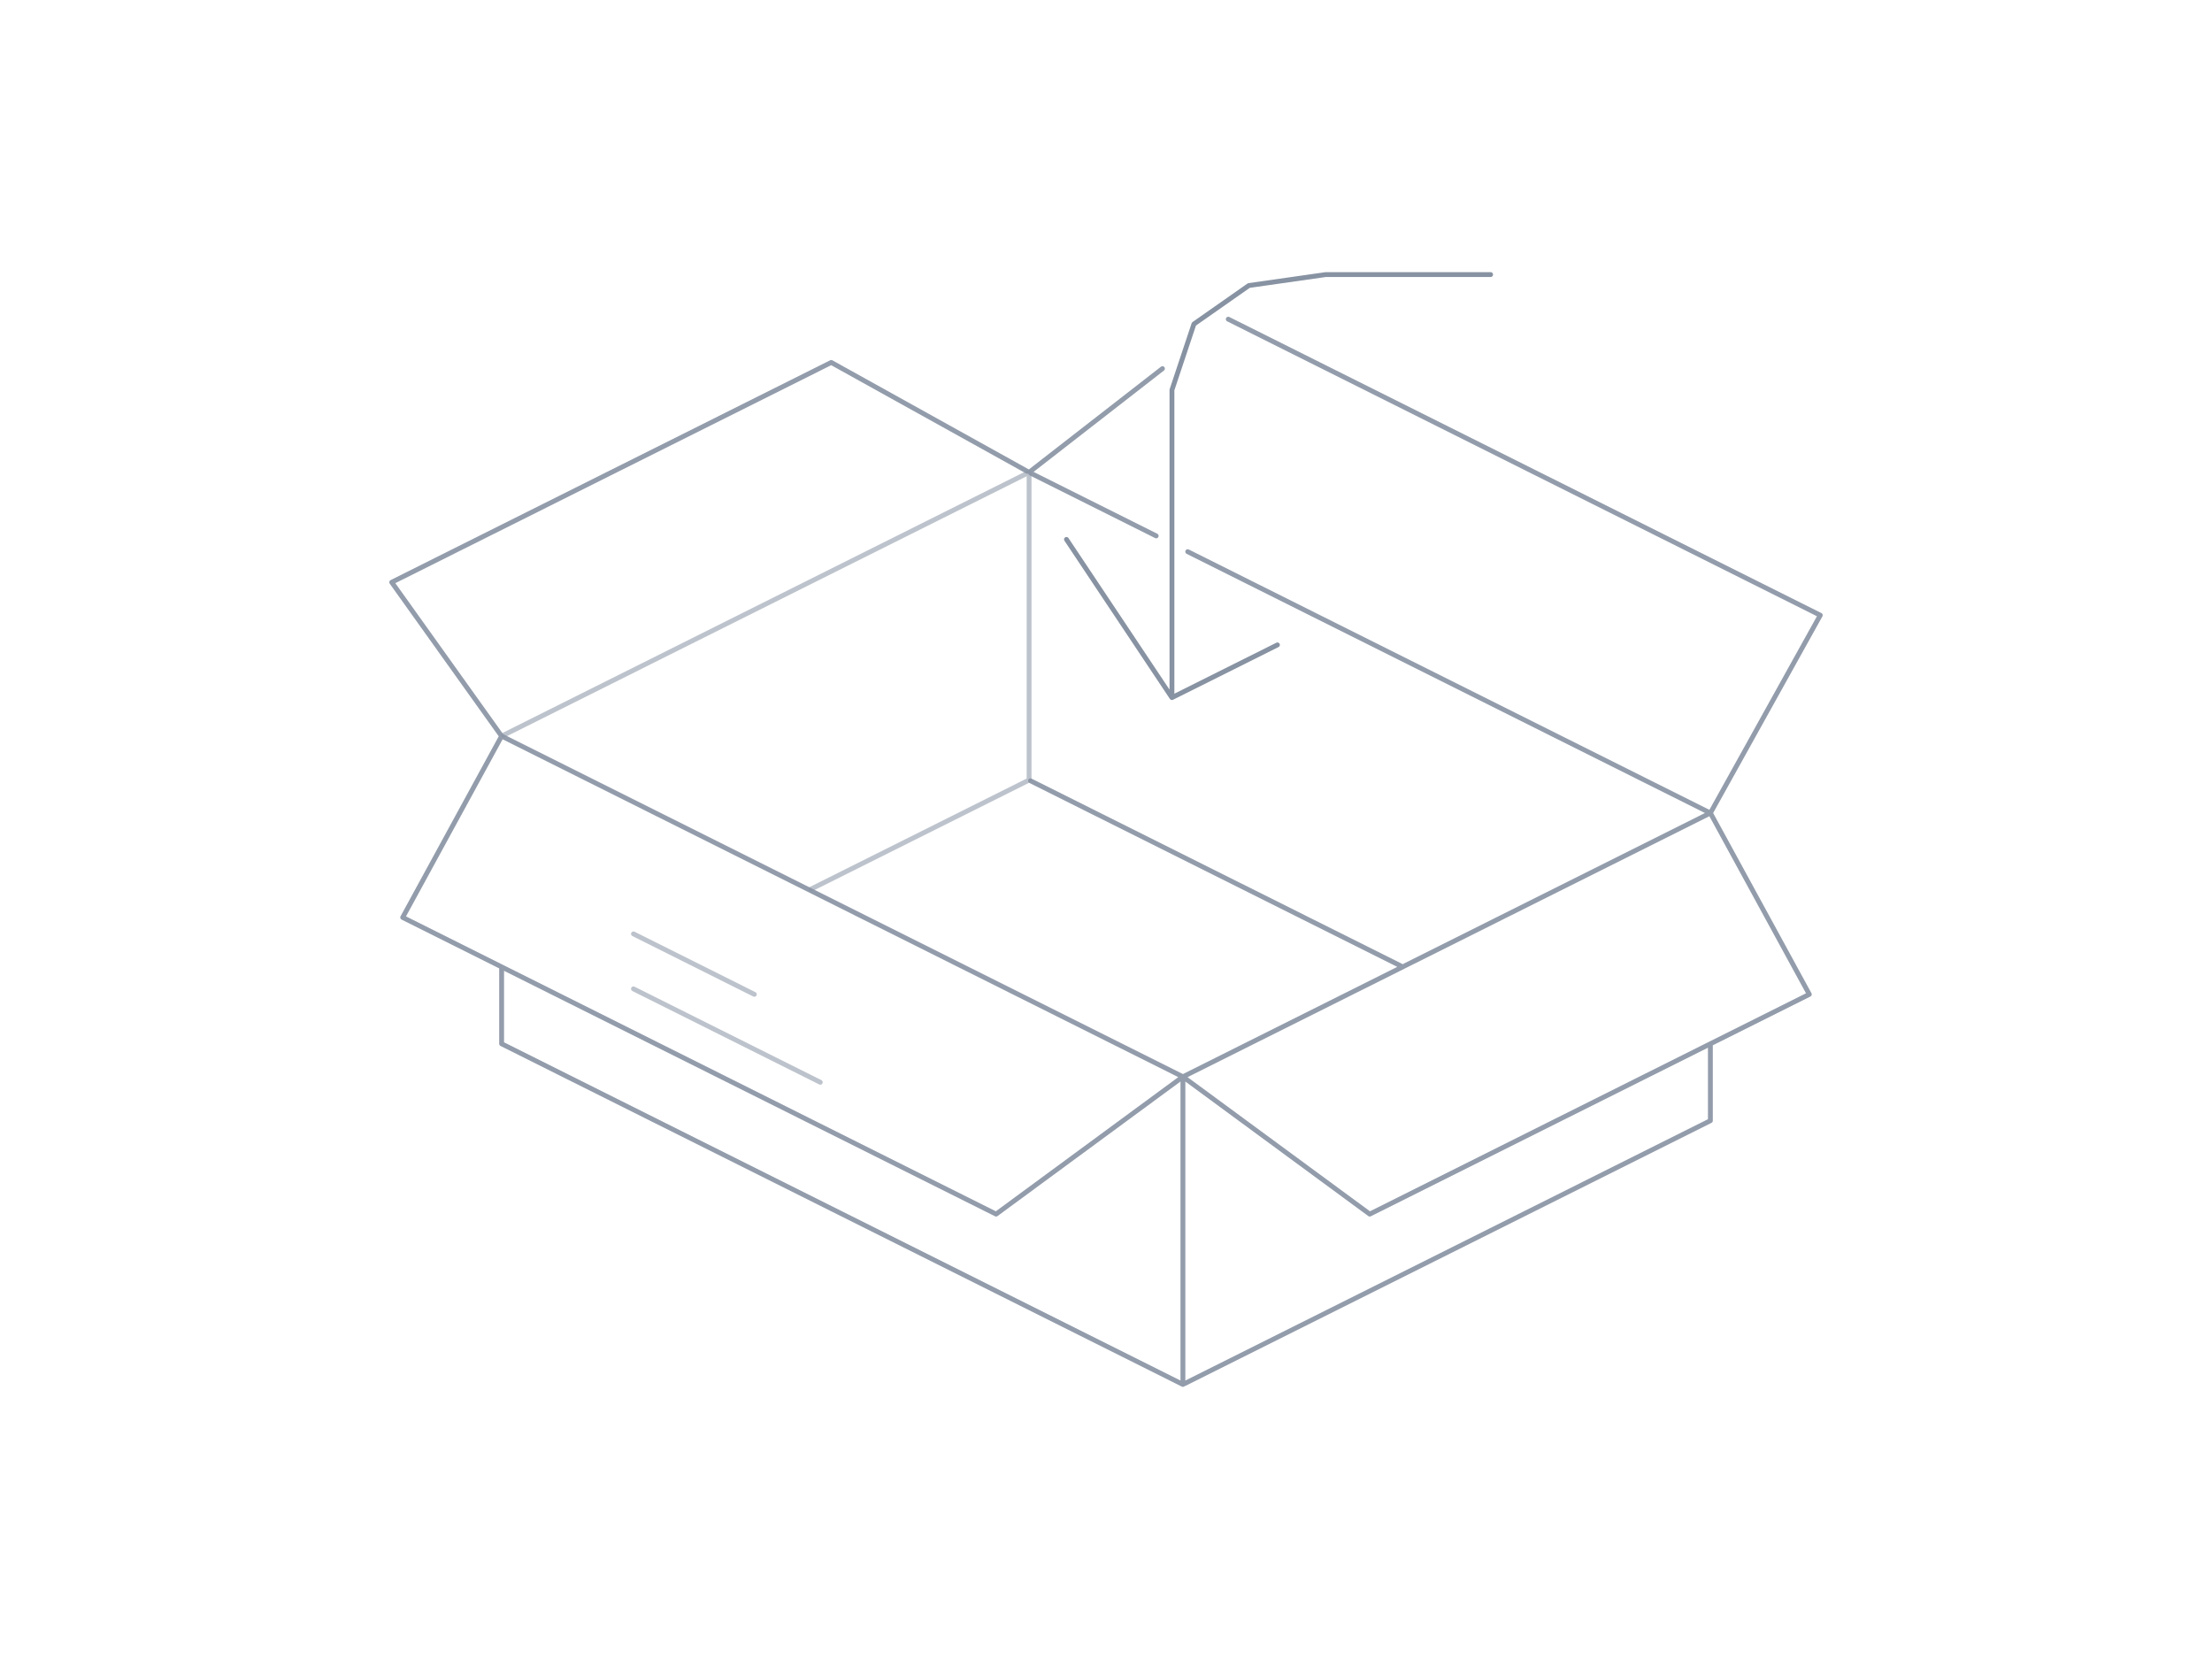
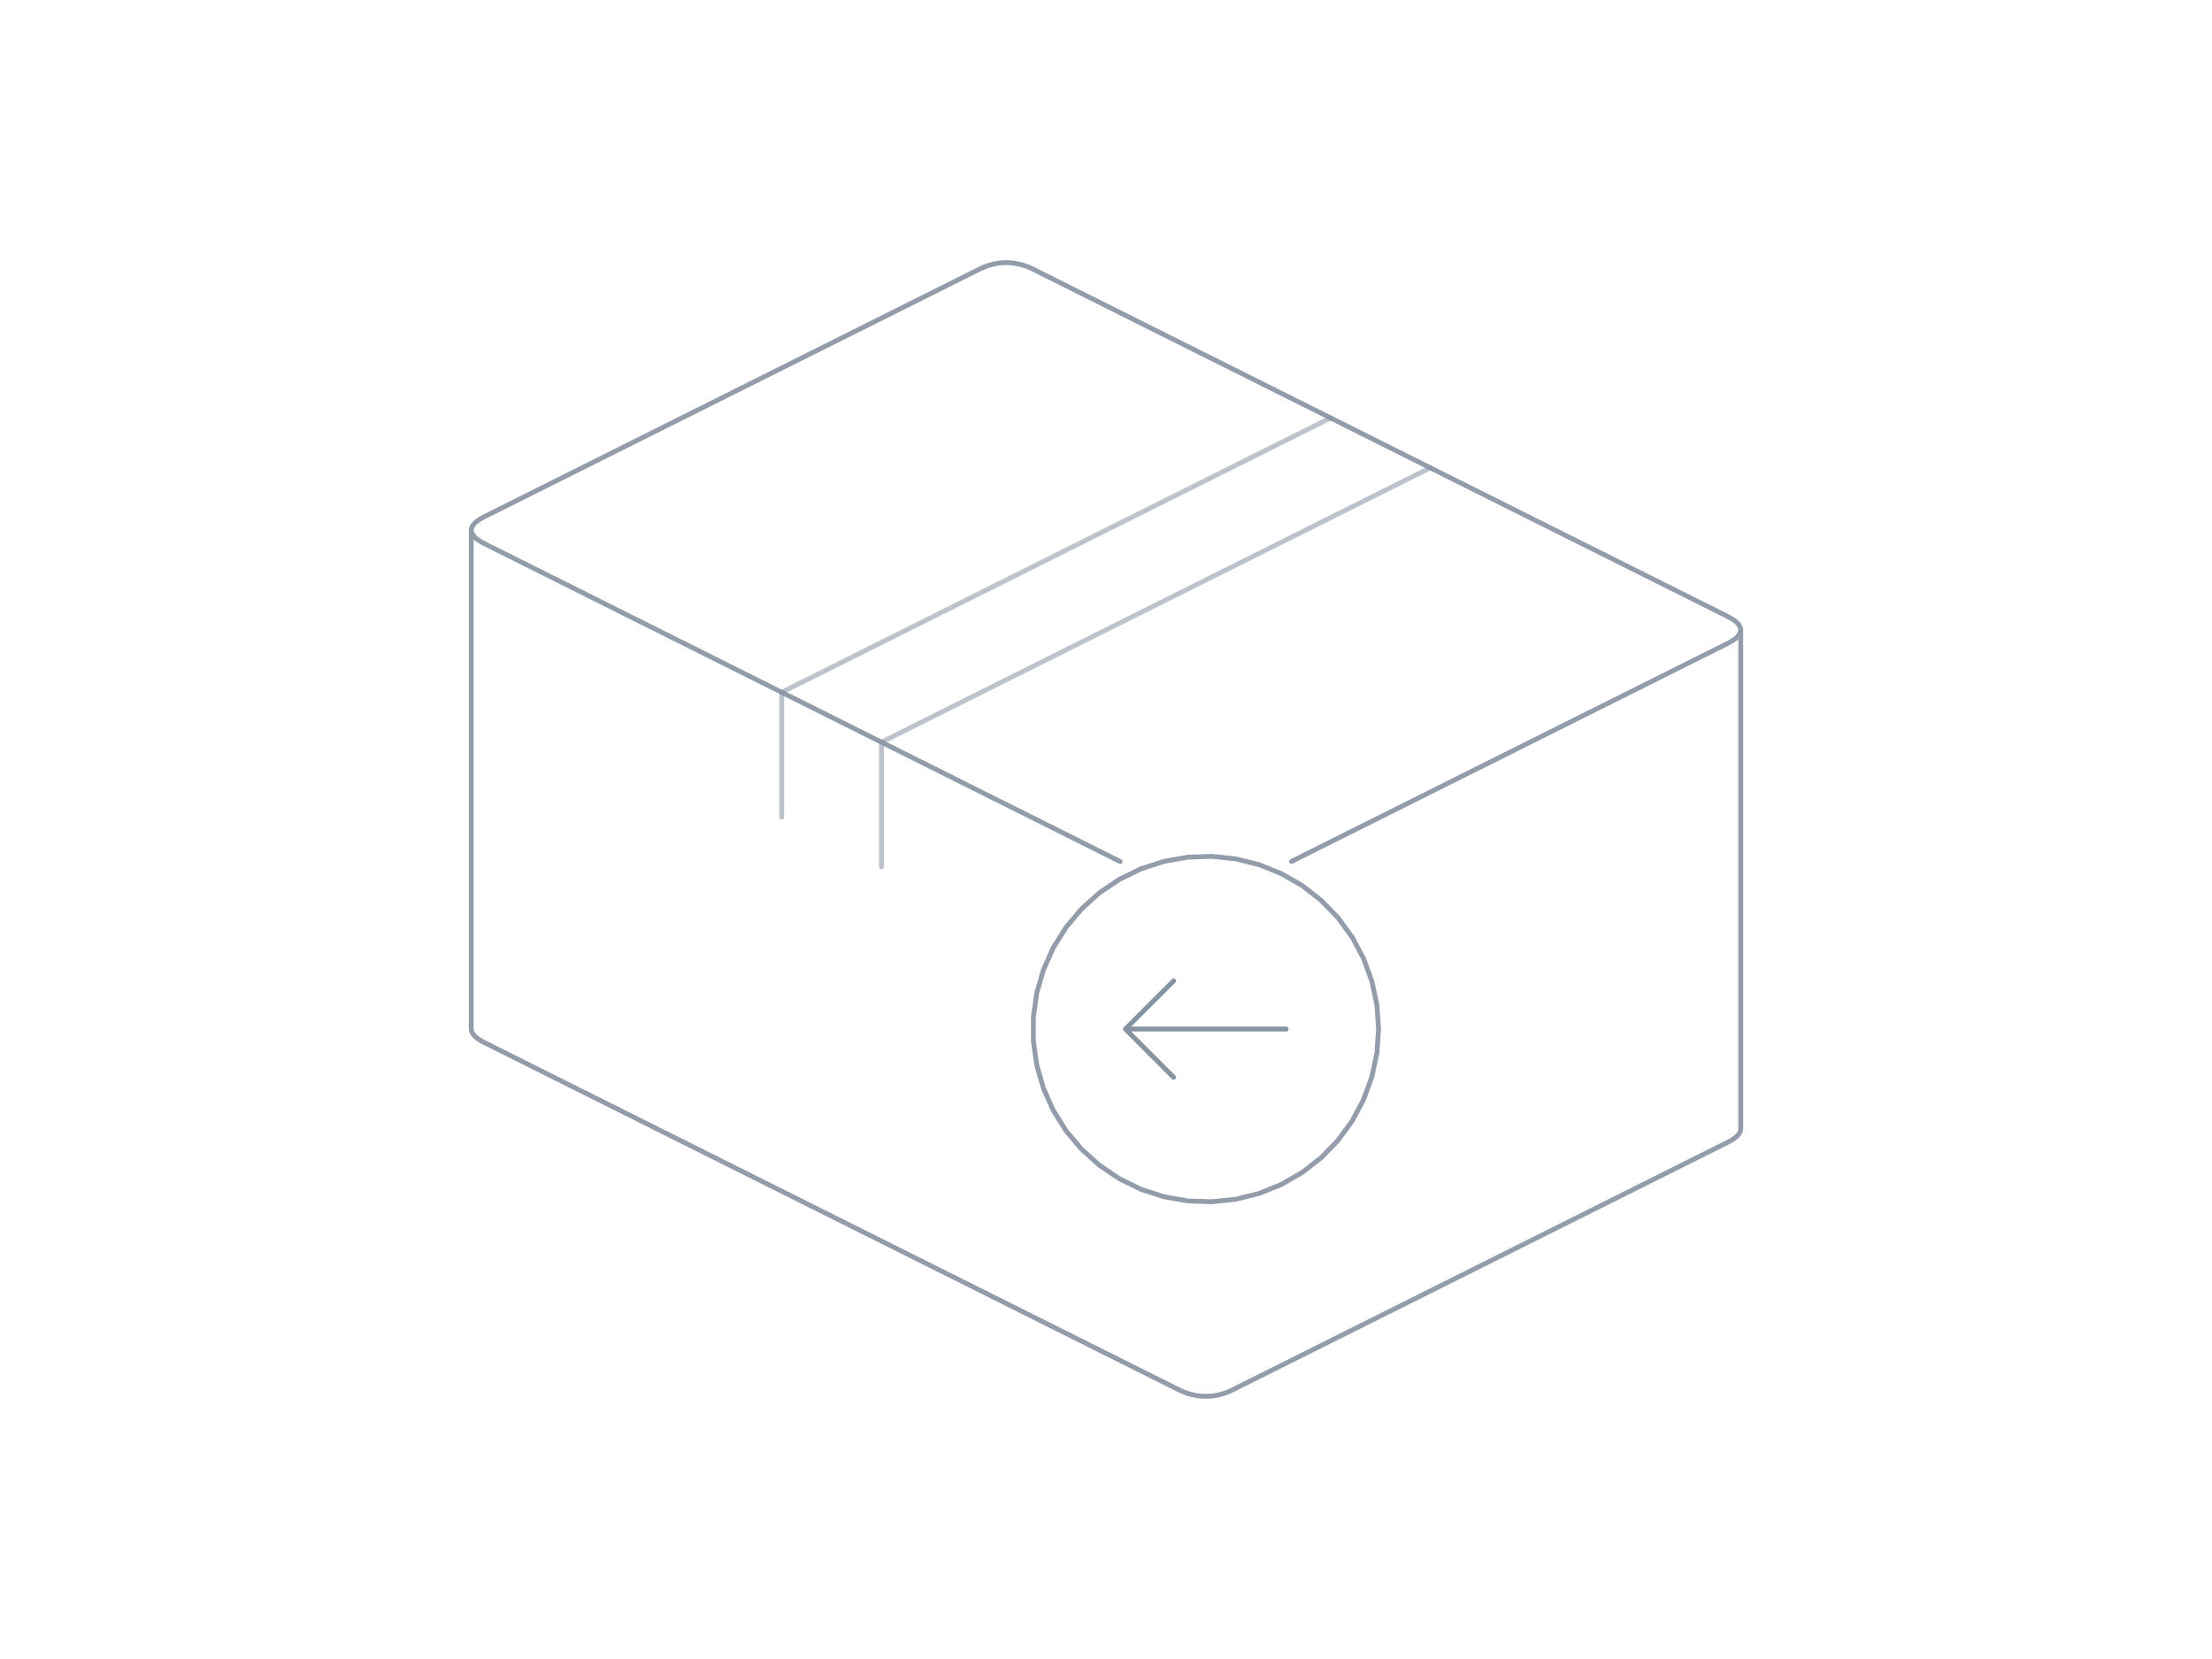
<svg xmlns="http://www.w3.org/2000/svg" viewBox="0 0 480 360" role="img" color="#8792a2" fill="none" stroke="currentColor" stroke-width="1.05" stroke-linecap="round" stroke-linejoin="round">
-   <path vector-effect="non-scaling-stroke" stroke-opacity=".55" d="M223.31,169.27 176.01,192.92 M109.24,159.54 223.31,102.50 223.31,169.27 M137.46,202.65 163.69,215.77 M137.46,214.58 178.00,234.85" />
-   <path vector-effect="non-scaling-stroke" stroke-opacity=".9" d="M371.32,176.12 395.00,133.50 266.53,69.26 M252.25,79.99 223.61,102.26 M223.62,169.43 303.99,209.61 M370.76,176.23 257.73,119.71 M250.89,116.29 223.66,102.67 M108.64,159.45 85.00,126.35 180.38,78.65 222.94,102.29 M371.15,243.19 257.04,300.25 M371.15,226.89 371.15,243.19 M371.15,176.42 257.01,233.50 M257.04,233.91 297.23,263.46 392.62,215.77 371.15,176.42 M108.85,226.50 256.69,300.42 256.69,234.09 M108.85,210.20 108.85,226.50 M108.85,159.73 256.69,233.65 216.15,263.46 87.38,199.08 108.85,159.73" />
-   <path vector-effect="non-scaling-stroke" stroke-opacity="1" d="M323.46,59.58 287.69,59.58 271.00,61.96 259.08,70.31 254.31,84.62 254.31,151.38 M277.20,139.94 254.31,151.38 231.42,117.05" />
+   <path vector-effect="non-scaling-stroke" stroke-opacity=".55" d="M288.72,90.69 169.63,150.23 169.63,177.29 M310.37,101.51 191.28,161.05 191.28,188.12" />
+   <path vector-effect="non-scaling-stroke" stroke-opacity=".9" d="M218.35,57.00 217.37,57.04 216.39,57.15 215.42,57.35 214.46,57.61 213.51,57.96 212.58,58.38 105.03,112.16 104.18,112.63 103.49,113.10 102.95,113.58 102.57,114.07 102.34,114.55 102.26,115.04 102.26,223.30 102.34,223.79 102.57,224.28 102.95,224.77 103.49,225.25 104.18,225.72 105.03,226.19 255.89,301.62 256.82,302.04 257.77,302.39 258.73,302.65 259.70,302.85 260.67,302.96 261.65,303.00 262.63,302.96 263.61,302.85 264.58,302.65 265.54,302.39 266.49,302.04 267.42,301.62 374.97,247.84 375.82,247.37 376.51,246.90 377.05,246.42 377.43,245.93 377.66,245.45 377.74,244.96 377.74,136.70 377.66,136.21 377.43,135.72 377.05,135.23 376.51,134.75 375.82,134.28 374.97,133.81 224.11,58.38 223.18,57.96 222.23,57.61 221.27,57.35 220.30,57.15 219.33,57.04 218.35,57.00 M377.74,136.70 377.66,137.19 377.43,137.67 377.05,138.16 376.51,138.64 375.82,139.11 374.97,139.58 280.26,186.93 M243.09,186.96 105.03,117.93 104.18,117.46 103.49,116.99 102.95,116.51 102.57,116.02 102.34,115.53 102.26,115.04 M262.96,185.82 257.73,186.01 252.58,186.92 247.60,188.53 242.90,190.83 238.56,193.75 234.68,197.25 231.31,201.26 228.54,205.70 226.41,210.48 224.97,215.51 224.24,220.69 224.24,225.92 224.97,231.10 226.41,236.13 228.54,240.91 231.31,245.35 234.68,249.36 238.56,252.86 242.90,255.78 247.60,258.08 252.58,259.69 257.73,260.60 262.96,260.78 268.16,260.24 273.24,258.97 278.09,257.01 282.62,254.39 286.75,251.17 290.38,247.41 293.46,243.18 295.91,238.56 297.70,233.64 298.79,228.52 299.15,223.30 298.79,218.08 297.70,212.97 295.91,208.05 293.46,203.43 290.38,199.20 286.75,195.43 282.62,192.21 278.09,189.60 273.24,187.64 268.16,186.37 262.96,185.82 M299.15,223.30 298.79,218.08 297.70,212.97 295.91,208.05 293.46,203.43 290.38,199.20 286.75,195.43 282.62,192.21 278.09,189.60 273.24,187.64 268.16,186.37 262.96,185.82 257.73,186.01 252.58,186.92 247.60,188.53 242.90,190.83 238.56,193.75 234.68,197.25 231.31,201.26 228.54,205.70 226.41,210.48 224.97,215.51 224.24,220.69 224.24,225.92 224.97,231.10 226.41,236.13 228.54,240.91 231.31,245.35 234.68,249.36 238.56,252.86 242.90,255.78 247.60,258.08 252.58,259.69 257.73,260.60 262.96,260.78 268.16,260.24 273.24,258.97 278.09,257.01 282.62,254.39 286.75,251.17 290.38,247.41 293.46,243.18 295.91,238.56 297.70,233.64 298.79,228.52 299.15,223.30" />
+   <path vector-effect="non-scaling-stroke" stroke-opacity="1" d="M279.09,223.30 244.21,223.30 M254.68,212.84 244.21,223.30 254.68,233.77" />
</svg>
